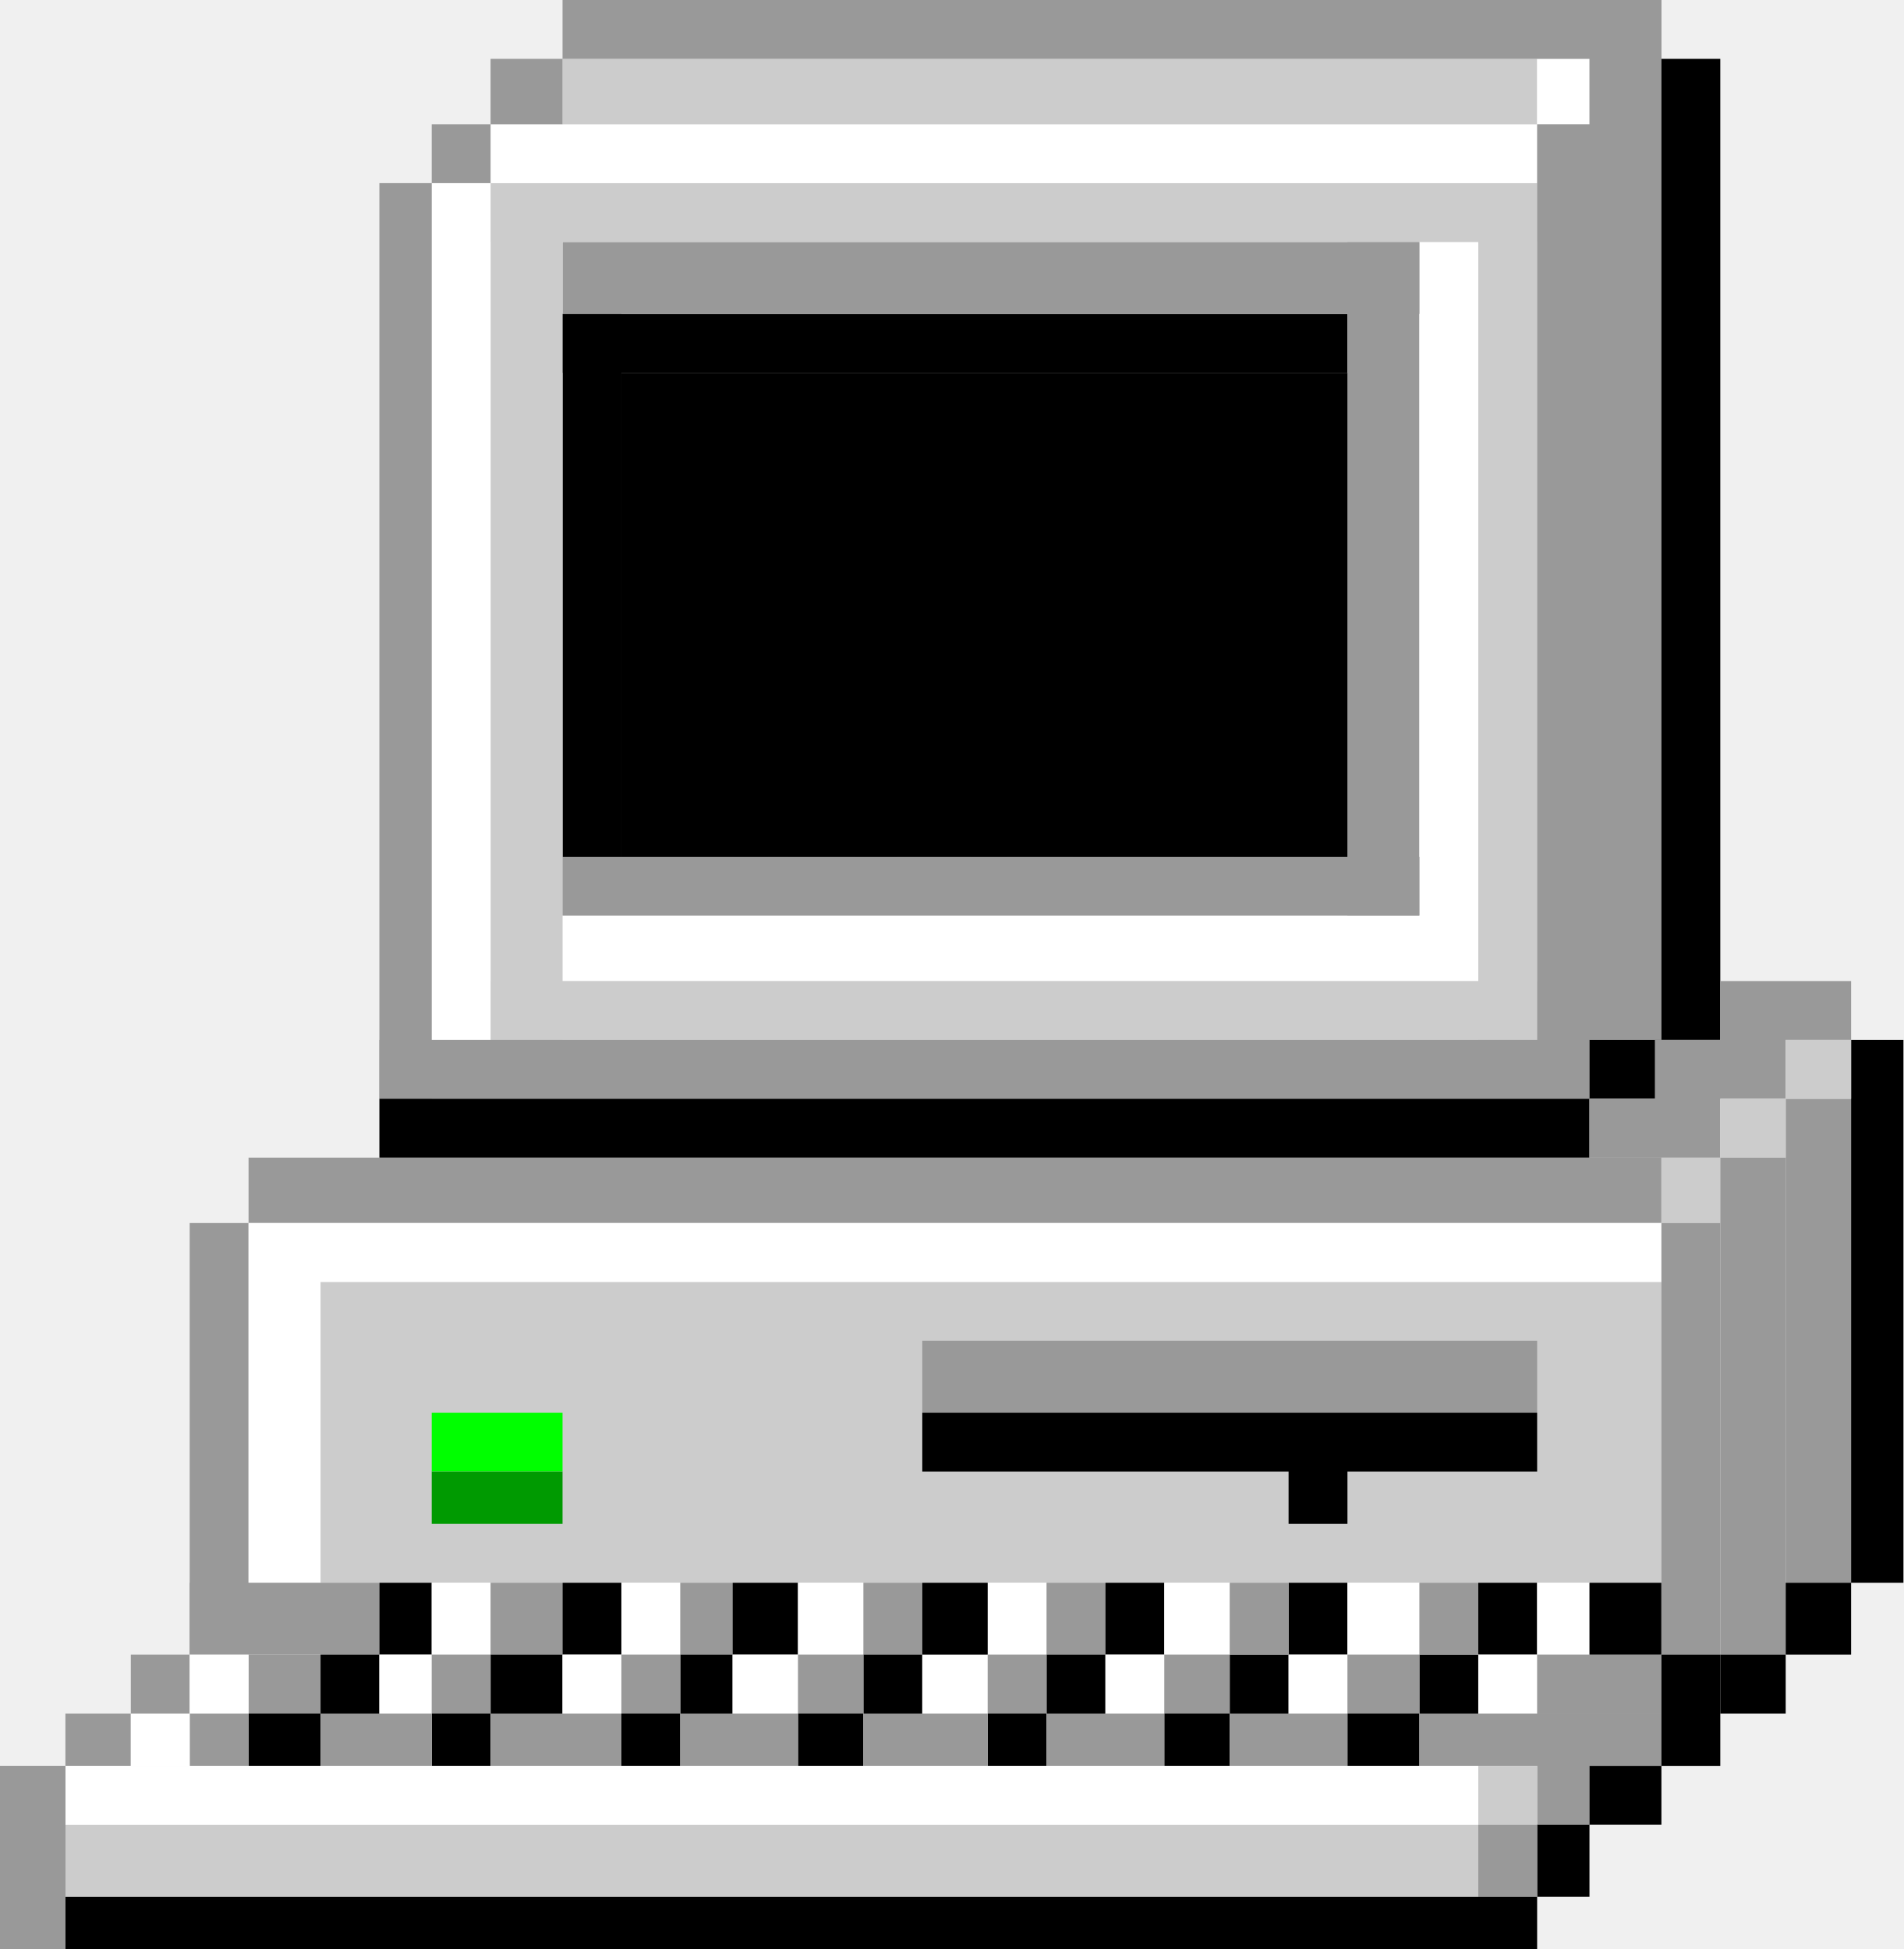
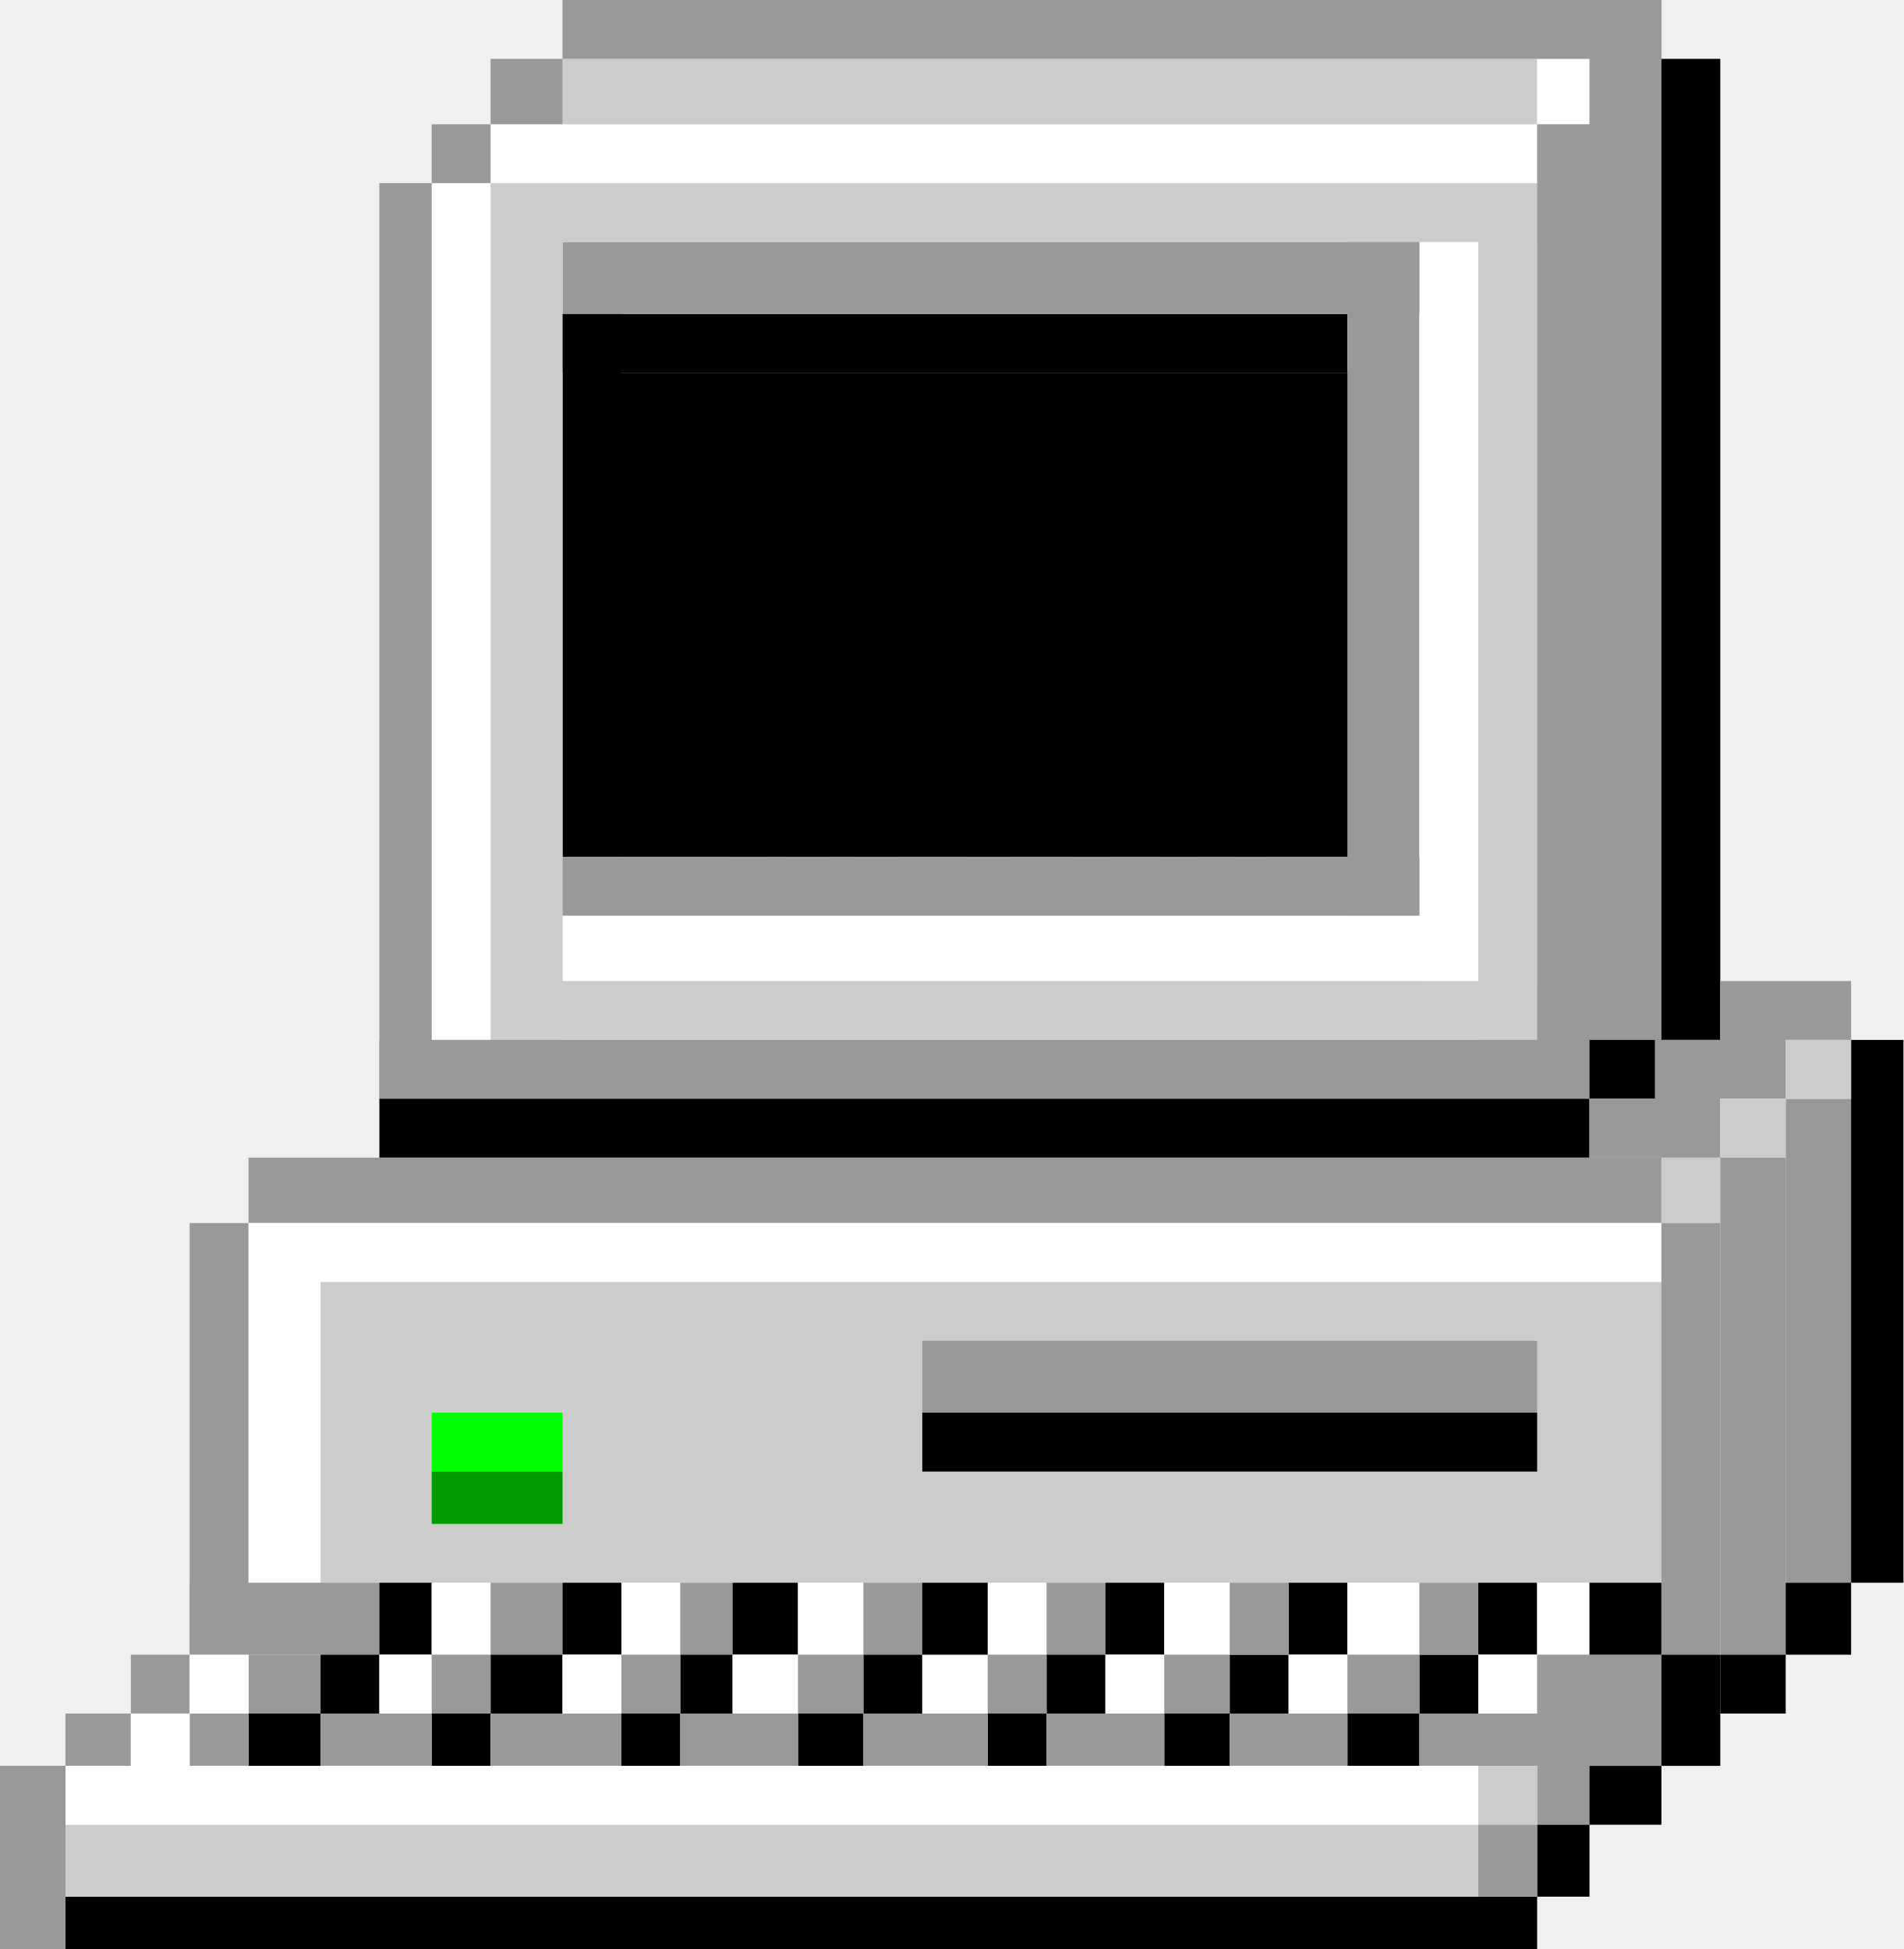
<svg xmlns="http://www.w3.org/2000/svg" viewBox="0 0 291 298" fill="none">
  <path d="M86 48h120v9H86v-9z" fill="#000" />
  <path d="M86 48h9v83h-9V48z" fill="#000" />
  <path d="M206 37h11v103h-11V37z" fill="#999" />
  <path d="M217 37h9v113h-9V37z" fill="#fff" />
  <path d="M86 140h140v10H86v-10z" fill="#fff" />
  <path d="M86 37h131v11H86V37z" fill="#999" />
  <path d="M75 28h160v9H75v-9zM254 242H49v-46h205v46z" fill="#CCC" />
  <path d="M226 28h9v131h-9V28z" fill="#CCC" />
  <path d="M75 150h160v9H75v-9z" fill="#CCC" />
  <path d="M75 28h11v131H75V28z" fill="#CCC" />
  <path d="M66 28h9v131h-9V28zM75 28h160v-9H75v9z" fill="#fff" />
  <path d="M86 19h149V9H86v10z" fill="#CCC" />
  <path d="M243 19h-8V9h8v10z" fill="#fff" />
  <path d="M86 9h168V0H86v9zM75 19h11V9H75v10zM66 28h9v-9h-9v9zM58 168h8V28h-8v140z" fill="#999" />
  <path d="M58 168h185v-9H58v9zM235 159h8V19h-8v140zM243 159h11V0h-11v159z" fill="#999" />
  <path d="M254 159h9V9h-9v150zM254 159h-11v9h11v-9zM243 168H58v9h185v-9z" fill="#000" />
  <path d="M254 177H38v10h216v-10zM29 253h9v-66h-9v66z" fill="#999" />
  <path d="M49 242H38v-55h11v55zM254 196H49v-9h205v9z" fill="#fff" />
  <path d="M235 216h-94v-11h94v11z" fill="#999" />
  <path d="M86 225H66v-9h20v9z" fill="#0F0" />
  <path d="M86 233H66v-8h20v8z" fill="#009A01" />
-   <path d="M235 225h-94v-9h94v9zM206 233h-9v-8h9v8z" fill="#000" />
+   <path d="M235 225h-94v-9h94v9zM206z" fill="#000" />
  <path d="M29 253h29v-11H29v11z" fill="#999" />
  <path d="M66 253h-8v-11h8v11z" fill="#000" />
  <path d="M66 253h9v-11h-9v11z" fill="#fff" />
  <path d="M86 253H75v-11h11v11z" fill="#999" />
  <path d="M86 253h9v-11h-9v11z" fill="#000" />
  <path d="M104 253h-9v-11h9v11z" fill="#fff" />
  <path d="M104 253h8v-11h-8v11z" fill="#999" />
  <path d="M122 253h-10v-11h10v11z" fill="#000" />
  <path d="M122 253h10v-11h-10v11zM151 253h9v-11h-9v11z" fill="#fff" />
  <path d="M141 253h-9v-11h9v11zM169 253h-9v-11h9v11z" fill="#999" />
  <path d="M178 253h-9v-11h9v11z" fill="#000" />
  <path d="M178 253h10v-11h-10v11z" fill="#fff" />
  <path d="M206 253h-9v-11h9v11z" fill="#000" />
  <path d="M206 253h11v-11h-11v11z" fill="#fff" />
  <path d="M235 253h-9v-11h9v11z" fill="#000" />
  <path d="M235 253h8v-11h-8v11z" fill="#fff" />
  <path d="M226 262h-9v-9h9v9z" fill="#000" />
  <path d="M226 262h9v-9h-9v9z" fill="#fff" />
  <path d="M197 262h-9v-9h9v9z" fill="#000" />
  <path d="M197 262h9v-9h-9v9z" fill="#fff" />
  <path d="M169 262h-9v-9h9v9z" fill="#000" />
  <path d="M169 262h9v-9h-9v9z" fill="#fff" />
  <path d="M141 262h-9v-9h9v9z" fill="#000" />
  <path d="M141 262h10v-9h-10v9z" fill="#fff" />
  <path d="M112 262h-8v-9h8v9z" fill="#000" />
  <path d="M112 262h10v-9h-10v9z" fill="#fff" />
  <path d="M86 262H75v-9h11v9z" fill="#000" />
  <path d="M86 262h9v-9h-9v9z" fill="#fff" />
  <path d="M58 262h-9v-9h9v9z" fill="#000" />
  <path d="M58 262h8v-9h-8v9z" fill="#fff" />
  <path d="M38 262h11v-9H38v9zM66 262h9v-9h-9v9zM95 262h9v-9h-9v9zM122 262h10v-9h-10v9zM151 262h9v-9h-9v9zM178 262h10v-9h-10v9zM206 262h11v-9h-11v9zM217 253h9v-11h-9v11zM188 253h9v-11h-9v11z" fill="#999" />
  <path d="M49 270H38v-8h11v8z" fill="#000" />
  <path d="M29 270h9v-8h-9v8z" fill="#999" />
  <path d="M75 270h-9v-8h9v8zM104 270h-9v-8h9v8zM132 270h-10v-8h10v8zM160 270h-9v-8h9v8zM188 270h-10v-8h10v8zM217 270h-11v-8h11v8z" fill="#000" />
  <path d="M254 270h-37v-8h37v8zM243 270h-8v9h8v-9z" fill="#999" />
  <path d="M235 270h-9v9h9v-9z" fill="#CCC" />
  <path d="M254 262h-19v-9h19v9zM206 270h-18v-8h18v8zM178 270h-18v-8h18v8zM151 270h-19v-8h19v8zM122 270h-18v-8h18v8zM95 270H75v-8h20v8zM66 270H49v-8h17v8z" fill="#999" />
  <path d="M254 253h-11v-11h11v11zM141 253h10v-11h-10v11z" fill="#000" />
  <path d="M29 253h-9v9h9v-9z" fill="#999" />
  <path d="M29 253h9v9h-9v-9z" fill="#fff" />
  <path d="M10 270h10v-8H10v8z" fill="#999" />
  <path d="M29 270h-9v-8h9v8z" fill="#fff" />
  <path d="M10 270H0v28h10v-28zM263 168h-20v9h20v-9zM273 159h-20v9h20v-9zM283 150h-20v9h20v-9z" fill="#999" />
  <path d="M263 177h-9v10h9v-10z" fill="#CCC" />
  <path d="M263 253h-9v-66h9v66z" fill="#999" />
  <path d="M263 253h-9v17h9v-17zM254 270h-11v9h11v-9zM243 279h-8v11h8v-11zM235 290H10v8h225v-8z" fill="#000" />
  <path d="M226 279H10v11h216v-11z" fill="#CCC" />
  <path d="M226 279H10v-9h216v9z" fill="#fff" />
  <path d="M226 279h9v11h-9v-11zM0 270h10v28H0v-28zM273 253h-10v-76h10v76z" fill="#999" />
  <path d="M273 253h-10v9h10v-9z" fill="#000" />
  <path d="M283 242h-10v-74h10v74z" fill="#999" />
  <path d="M283 242h-10v11h10v-11zM291 242h-8v-83h8v83z" fill="#000" />
  <path d="M273 168h-10v9h10v-9zM283 159h-10v9h10v-9z" fill="#CCC" />
  <path d="M95 57h111v74H95V57z" fill="currentColor" />
  <path d="M180.249 131.336c-4.41 0-7.686-2.226-7.686-6.174 0-4.452 3.864-6.636 8.484-7.098l4.536-.462c1.176-.126 1.806-.882 1.806-1.89 0-1.176-1.218-2.184-3.318-2.184-2.268 0-3.864 1.134-4.2 3.108h-5.964c.588-4.746 5.418-7.77 10.29-7.77 6.258 0 9.996 3.612 8.988 9.45l-1.092 6.216c-.126.756.084 1.512 1.008 1.512.294 0 .546-.042.756-.084l-.882 5.04c-.546.168-1.302.294-2.352.294-2.226 0-3.906-1.176-4.032-2.688-.882 1.596-3.402 2.73-6.342 2.73zm.756-4.536c2.94 0 4.914-1.932 5.46-4.662l.126-.756-4.83.672c-1.89.252-3.192 1.302-3.192 2.814 0 1.176.882 1.932 2.436 1.932zM166.931 131.336c-4.704 0-8.148-2.604-6.972-9.198l1.386-7.854h-3.528l.882-5.082h3.528l1.134-6.342h6.216l-1.134 6.342h4.83l-.882 5.082h-4.83l-1.512 8.568c-.336 1.932.63 3.108 2.352 3.108.924 0 1.47-.126 1.932-.294l-.924 5.376c-.462.126-1.302.294-2.478.294zM151.345 131.336c-4.704 0-8.148-2.604-6.972-9.198l1.386-7.854h-3.528l.882-5.082h3.528l1.134-6.342h6.216l-1.134 6.342h4.83l-.882 5.082h-4.83l-1.512 8.568c-.336 1.932.63 3.108 2.352 3.108.924 0 1.47-.126 1.932-.294l-.924 5.376c-.462.126-1.302.294-2.478.294zM130.802 131l3.864-21.798h6.258L137.06 131h-6.258zm4.284-24.528l1.05-6.006h6.552l-1.092 6.006h-6.51zM114.786 131.336c-4.956 0-8.736-4.158-8.736-9.996 0-6.762 4.368-12.474 11.55-12.474 2.604 0 5.124 1.008 6.342 2.478l1.89-10.962h6.258L126.798 131h-6.258l.462-2.436c-1.092 1.596-3.486 2.772-6.216 2.772zm2.016-5.25c3.864 0 6.006-3.738 6.006-7.14 0-2.982-1.89-4.83-4.662-4.83-3.486 0-5.88 3.024-5.88 6.972 0 2.898 1.89 4.998 4.536 4.998z" fill="#000" />
  <path d="M86 131h131v9H86v-9z" fill="#999" />
</svg>
